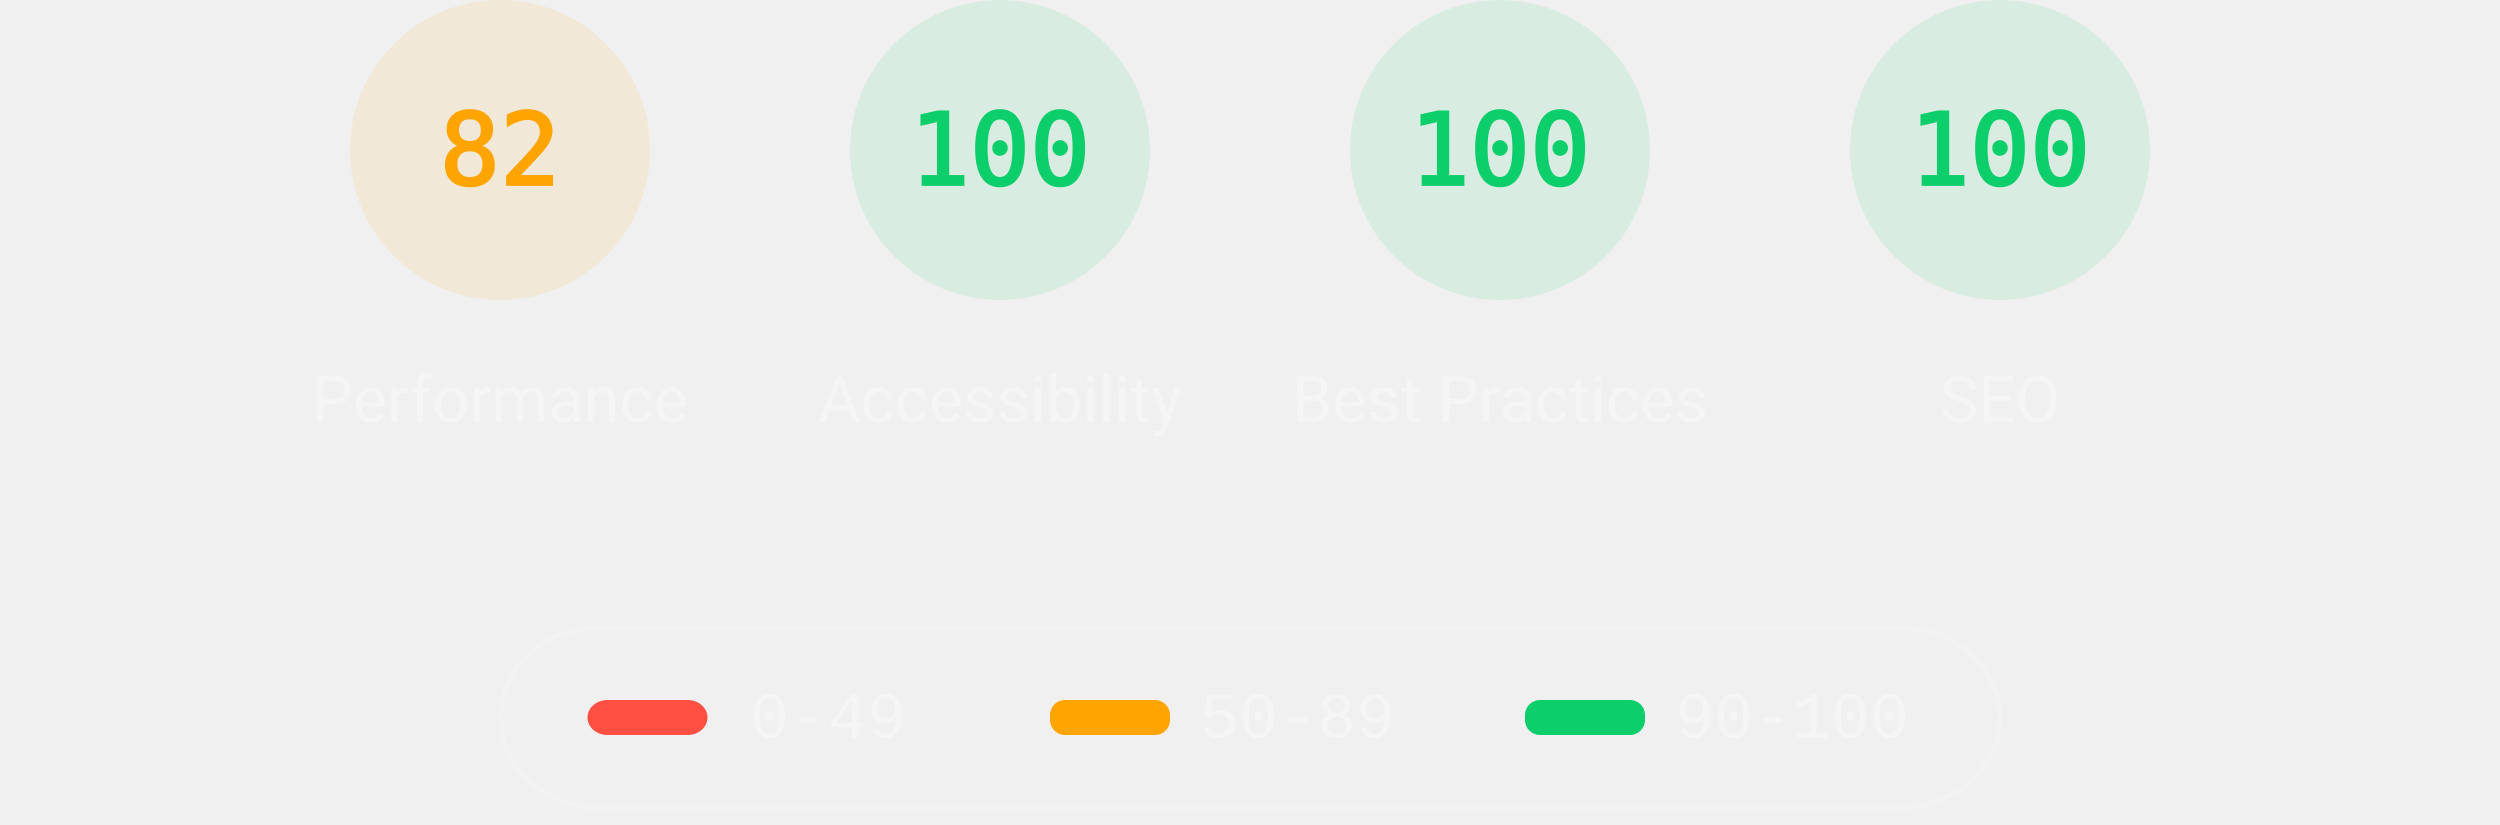
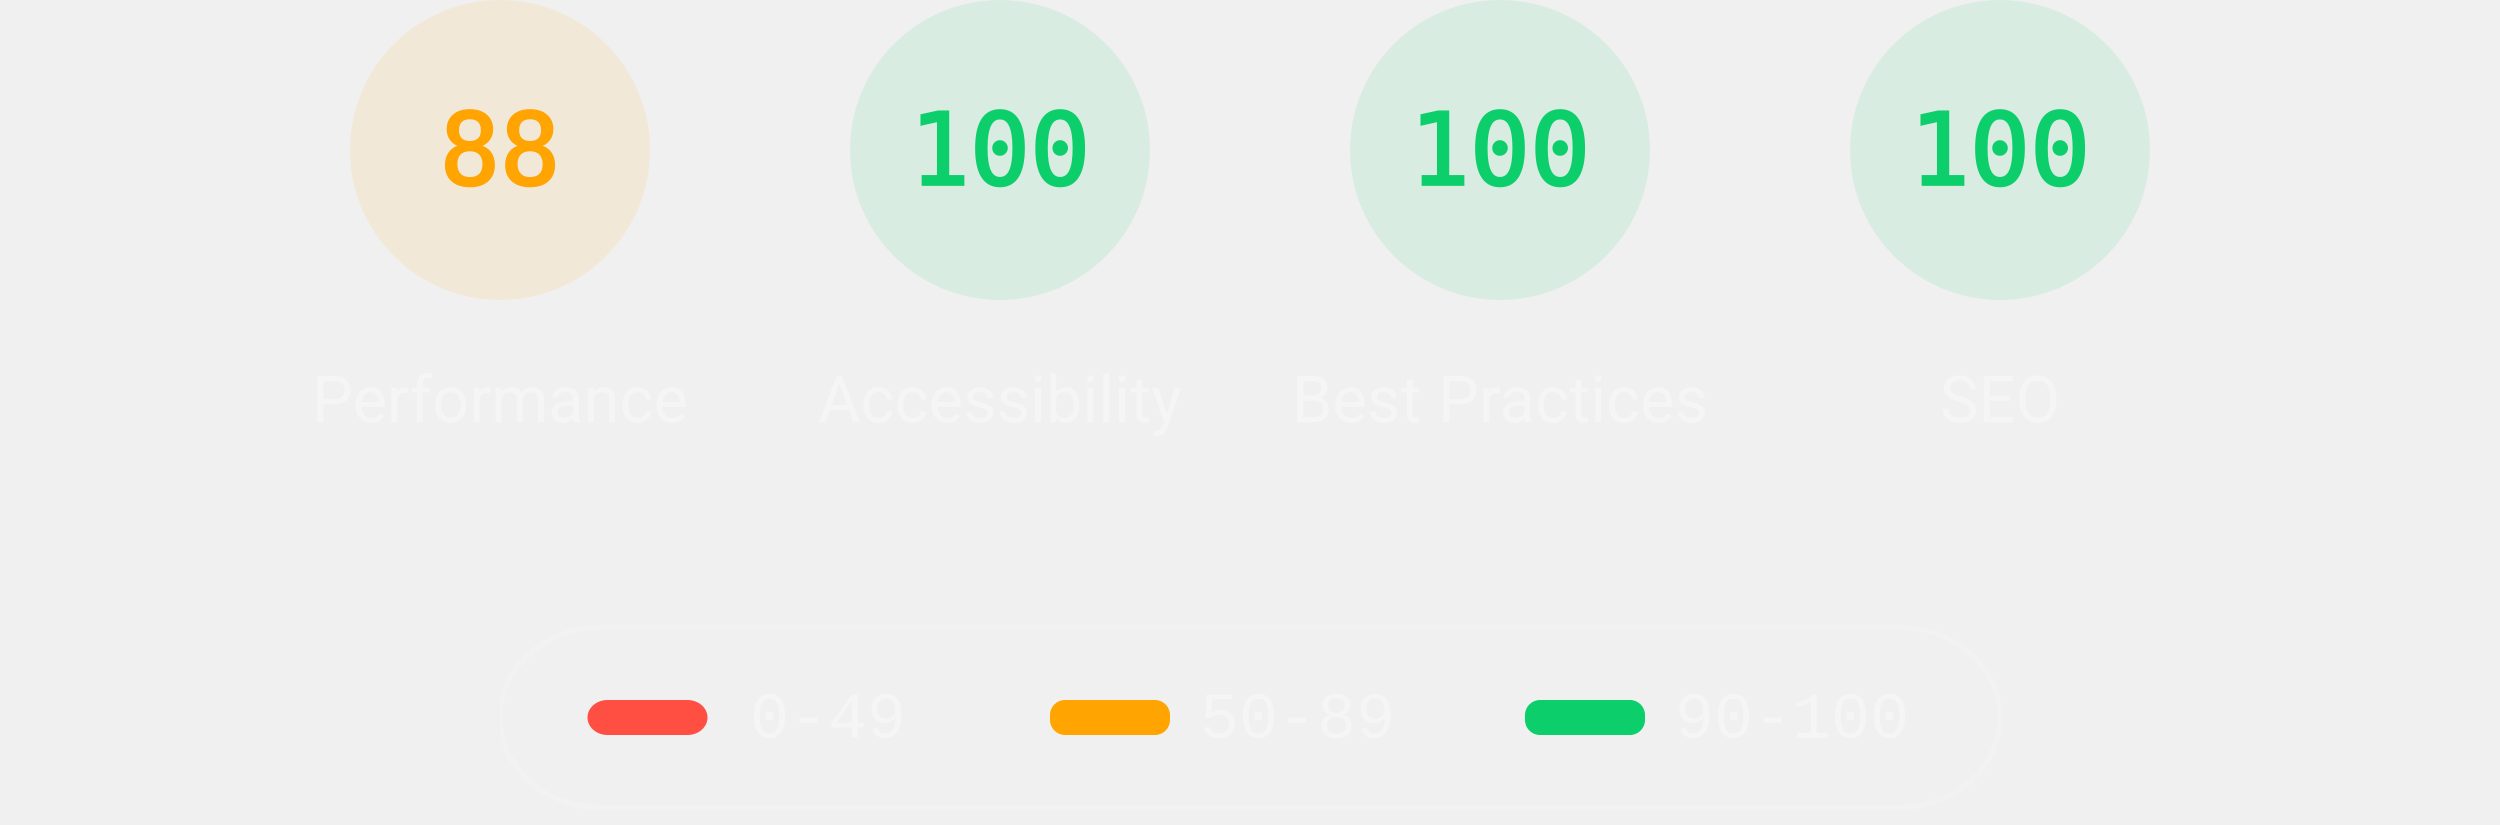
<svg xmlns="http://www.w3.org/2000/svg" class="theme--dark" fill="none" width="1000" height="330">
  <style>
			.gauge-base {
				opacity: 0.1
			}

			.gauge-arc {
				fill: none;
				animation-delay: 250ms;
				stroke-linecap: round;
				transform: rotate(-90deg);
				transform-origin: 100px 60px;
				animation: load-gauge 1s ease forwards
			}

			.guage-text {
				font-size: 40px;
				font-family: monospace;
				text-align: center
			}

			.guage-red {
				color: #ff4e42;
				fill: #ff4e42;
				stroke: #ff4e42
			}
			.guage-orange {
				color: #ffa400;
				fill: #ffa400;
				stroke: #ffa400
			}
			.guage-green {
				color: #0cce6b;
				fill: #0cce6b;
				stroke: #0cce6b
			}
			.theme--agnostic .guage-undefined {
				color: #5c5c5c;
				fill: #5c5c5c;
				stroke: #5c5c5c
			}
			.theme--light .guage-undefined {
				color: #1e1e1e;
				fill: #1e1e1e;
				stroke: #1e1e1e
			}
			.theme--dark .guage-undefined {
				color: #f5f5f5;
				fill: #f5f5f5;
				stroke: #f5f5f5
			}

			.guage-title {
				stroke: none;
				font-size: 26px;
				line-height: 26px;
				font-family: Roboto, Halvetica, Arial, sans-serif
			}
			.metric.guage-title {
				font-family: 'Courier New', Courier, monospace
			}
			.theme--agnostic .guage-title {
				color: #737373;
				fill: #737373
			}
			.theme--light .guage-title {
				color: #212121;
				fill: #212121
			}
			.theme--dark .guage-title {
				color: #f5f5f5;
				fill: #f5f5f5
			}

			@keyframes load-gauge {
				from {
					stroke-dasharray: 0 352.858
				}
			}
			.lh-gauge--pwa__disc {
				fill: #e0e0e0
			}
			.lh-gauge--pwa__logo {
				position: relative;
				fill: #b0b0b0
			}
			.lh-gauge--pwa__invisible {
				display: none
			}
			.lh-gauge--pwa__visible {
				display: inline
			}
			.guage-invisible {
				display: none
			}
			.lh-gauge--pwa__logo--primary-color {
				fill: #304ffe
			}
			.theme--agnostic .lh-gauge--pwa__logo--secondary-color {
				fill: #787878
			}
			.theme--light .lh-gauge--pwa__logo--secondary-color {
				fill: #3d3d3d
			}
			.theme--dark .lh-gauge--pwa__logo--secondary-color {
				fill: #d8b6b6
			}
			.theme--light #svg_2 {
				stroke: #00000022
			}
			.theme--agnostic #svg_2 {
				stroke: #616161
			}
			.theme--light #svg_2 {
				stroke: #00000022
			}
			.theme--dark #svg_2 {
				stroke: #f5f5f566
			}
		</style>
  <svg class="guage-div guage-perf guage-orange" viewBox="0 0 200 200" width="200" height="200" x="100" y="0">
    <circle class="gauge-base" r="56" cx="100" cy="60" stroke-width="8" />
-     <circle class="gauge-arc guage-arc-1" r="56" cx="100" cy="60" stroke-width="8" style="stroke-dasharray: 288.524, 351.858;" />
-     <text class="guage-text" x="100px" y="60px" alignment-baseline="central" dominant-baseline="central" text-anchor="middle">82</text>
+     <circle class="gauge-arc guage-arc-1" r="56" cx="100" cy="60" stroke-width="8" style="stroke-dasharray: 309.635, 351.858;" />
+     <text class="guage-text" x="100px" y="60px" alignment-baseline="central" dominant-baseline="central" text-anchor="middle">88</text>
    <text class="guage-title" x="100px" y="160px" alignment-baseline="central" dominant-baseline="central" text-anchor="middle">Performance</text>
  </svg>
  <svg class="guage-div guage-acc guage-green" viewBox="0 0 200 200" width="200" height="200" x="300" y="0">
    <circle class="gauge-base" r="56" cx="100" cy="60" stroke-width="8" />
    <circle class="gauge-arc guage-arc-2" r="56" cx="100" cy="60" stroke-width="8" style="stroke-dasharray: 351.858, 351.858;" />
    <text class="guage-text" x="100px" y="60px" alignment-baseline="central" dominant-baseline="central" text-anchor="middle">100</text>
    <text class="guage-title" x="100px" y="160px" alignment-baseline="central" dominant-baseline="central" text-anchor="middle">Accessibility</text>
  </svg>
  <svg class="guage-div guage-best guage-green" viewBox="0 0 200 200" width="200" height="200" x="500" y="0">
    <circle class="gauge-base" r="56" cx="100" cy="60" stroke-width="8" />
    <circle class="gauge-arc guage-arc-3" r="56" cx="100" cy="60" stroke-width="8" style="stroke-dasharray: 351.858, 351.858;" />
    <text class="guage-text" x="100px" y="60px" alignment-baseline="central" dominant-baseline="central" text-anchor="middle">100</text>
    <text class="guage-title" x="100px" y="160px" alignment-baseline="central" dominant-baseline="central" text-anchor="middle">Best Practices</text>
  </svg>
  <svg class="guage-div guage-seo guage-green" viewBox="0 0 200 200" width="200" height="200" x="700" y="0">
    <circle class="gauge-base" r="56" cx="100" cy="60" stroke-width="8" />
    <circle class="gauge-arc guage-arc-4" r="56" cx="100" cy="60" stroke-width="8" style="stroke-dasharray: 351.858, 351.858;" />
    <text class="guage-text" x="100px" y="60px" alignment-baseline="central" dominant-baseline="central" text-anchor="middle">100</text>
    <text class="guage-title" x="100px" y="160px" alignment-baseline="central" dominant-baseline="central" text-anchor="middle">SEO</text>
  </svg>
  <svg class="guage-div guage-pwa guage-invisible" viewBox="0 0 200 200" width="200" height="200" x="900" y="0">
    <svg viewBox="0 0 60 60" width="112" height="112" x="44" y="4">
      <defs>
        <linearGradient id="lh-gauge--pwa__check-circle__gradient-0" x1="50%" y1="0%" x2="50%" y2="100%">
          <stop stop-color="#00C852" offset="0%" />
          <stop stop-color="#009688" offset="100%" />
        </linearGradient>
        <linearGradient id="lh-gauge--pwa__installable__shadow-gradient-0" x1="76.056%" x2="24.111%" y1="82.995%" y2="24.735%">
          <stop stop-color="#A5D6A7" offset="0%" />
          <stop stop-color="#80CBC4" offset="100%" />
        </linearGradient>
        <linearGradient id="lh-gauge--pwa__fast-reliable__shadow-gradient-0" x1="76.056%" y1="82.995%" x2="25.678%" y2="26.493%">
          <stop stop-color="#64B5F6" offset="0%" />
          <stop stop-color="#2979FF" offset="100%" />
        </linearGradient>
        <g id="lh-gauge--pwa__fast-reliable-badge-0">
          <circle fill="#FFFFFF" cx="10" cy="10" r="10" />
          <path fill="#304FFE" d="M10 3.58l5.25 2.34v3.5c0 3.23-2.24 6.26-5.25 7-3.01-.74-5.25-3.77-5.25-7v-3.5L10 3.58zm-.47 10.74l2.76-4.83.03-.07c.04-.08 0-.24-.22-.24h-1.64l.47-3.26h-.47l-2.7 4.77c-.02.01.05-.1-.04.05-.09.16-.1.31.18.31h1.63l-.47 3.27h.47z" />
        </g>
        <g id="lh-gauge--pwa__installable-badge-0">
          <circle fill="#FFFFFF" cx="10" cy="10" r="10" />
          <path fill="#009688" d="M10 4.167A5.835 5.835 0 0 0 4.167 10 5.835 5.835 0 0 0 10 15.833 5.835 5.835 0 0 0 15.833 10 5.835 5.835 0 0 0 10 4.167zm2.917 6.416h-2.334v2.334H9.417v-2.334H7.083V9.417h2.334V7.083h1.166v2.334h2.334v1.166z" />
        </g>
      </defs>
      <g stroke="none" fill-rule="nonzero">
        <circle class="lh-gauge--pwa__disc" cx="30" cy="30" r="30" />
        <g class="lh-gauge--pwa__logo">
          <path d="M35.66 19.39l.7-1.75h2L37.4 15 38.6 12l3.4 9h-2.51l-.58-1.61z" />
          <path d="M33.52 21l3.65-9h-2.42l-2.5 5.82L30.5 12h-1.86l-1.9 5.82-1.35-2.65-1.21 3.72L25.4 21h2.38l1.72-5.2 1.64 5.2z" />
          <path fill-rule="nonzero" d="M20.3 17.91h1.48c.45 0 .85-.05 1.2-.15l.39-1.18 1.07-3.3a2.64 2.64 0 0 0-.28-.37c-.55-.6-1.36-.91-2.42-.91H18v9h2.3V17.9zm1.96-3.84c.22.22.33.5.33.87 0 .36-.1.65-.29.87-.2.23-.59.35-1.15.35h-.86v-2.41h.87c.52 0 .89.1 1.1.32z" />
        </g>
        <rect class="lh-gauge--pwa__component lh-gauge--pwa__na-line lh-gauge--pwa__invisible" fill="#FFFFFF" x="20" y="32" width="20" height="4" rx="2" />
        <g class="lh-gauge--pwa__component lh-gauge--pwa__fast-reliable-badge lh-gauge--pwa__invisible" transform="translate(20, 29)">
          <path fill="url(#lh-gauge--pwa__fast-reliable__shadow-gradient-0)" d="M33.63 19.49A30 30 0 0 1 16.2 30.36L3 17.14 17.14 3l16.49 16.49z" />
          <use href="#lh-gauge--pwa__fast-reliable-badge-0" />
        </g>
        <g class="lh-gauge--pwa__component lh-gauge--pwa__installable-badge lh-gauge--pwa__invisible" transform="translate(20, 29)">
          <path fill="url(#lh-gauge--pwa__installable__shadow-gradient-0)" d="M33.629 19.487c-4.272 5.453-10.391 9.39-17.415 10.869L3 17.142 17.142 3 33.63 19.487z" />
          <use href="#lh-gauge--pwa__installable-badge-0" />
        </g>
        <g class="lh-gauge--pwa__component lh-gauge--pwa__fast-reliable-installable-badges lh-gauge--pwa__invisible">
          <g transform="translate(8, 29)">
            <path fill="url(#lh-gauge--pwa__fast-reliable__shadow-gradient-0)" d="M16.321 30.463L3 17.143 17.142 3l22.365 22.365A29.864 29.864 0 0 1 22 31c-1.942 0-3.84-.184-5.679-.537z" />
            <use href="#lh-gauge--pwa__fast-reliable-badge-0" />
          </g>
          <g transform="translate(32, 29)">
            <path fill="url(#lh-gauge--pwa__installable__shadow-gradient-0)" d="M25.982 11.84a30.107 30.107 0 0 1-13.08 15.203L3 17.143 17.142 3l8.84 8.84z" />
            <use href="#lh-gauge--pwa__installable-badge-0" />
          </g>
        </g>
        <g class="lh-gauge--pwa__component lh-gauge--pwa__check-circle lh-gauge--pwa__invisible" transform="translate(18, 28)">
          <circle fill="#FFFFFF" cx="12" cy="12" r="12" />
          <path fill="url(#lh-gauge--pwa__check-circle__gradient-0)" d="M12 2a10 10 0 1 0 0 20 10 10 0 0 0 0-20zm-2 15l-5-5 1.41-1.41L10 14.17l7.59-7.59L19 8l-9 9z" />
        </g>
      </g>
    </svg>
    <text class="guage-title" y="160px" alignment-baseline="central" dominant-baseline="central" text-anchor="middle">
      <tspan x="100px" dy="-6px">Progressive</tspan>
      <tspan x="100px" dy="30px">Web App</tspan>
    </text>
  </svg>
  <svg width="604" height="76" x="200" y="250">
    <g>
      <rect fill="none" id="canvas_background" height="80" width="604" y="-1" x="-1" />
      <g display="none" overflow="visible" y="0" x="0" height="100%" width="100%" id="canvasGrid">
        <rect fill="url(#gridpattern)" stroke-width="0" y="0" x="0" height="100%" width="100%" />
      </g>
    </g>
    <g>
      <rect fill-opacity="0" stroke-width="2" rx="40" id="svg_2" height="72" width="600" y="1" x="0" fill="#000000" />
      <rect stroke="#000" rx="8" id="svg_3" height="14" width="48" y="30" x="35" stroke-opacity="null" stroke-width="0" fill="#ff4e42" />
      <rect stroke="#000" rx="6" id="svg_4" height="14" width="48" y="30" x="220" stroke-opacity="null" stroke-width="0" fill="#ffa400" />
      <rect stroke="#000" rx="6" id="svg_5" height="14" width="48" y="30" x="410" stroke-opacity="null" stroke-width="0" fill="#0cce6b" />
      <text class="metric guage-title" xml:space="preserve" text-anchor="start" font-size="26" id="svg_6" y="45" x="100" stroke-opacity="null" stroke-width="0" stroke="#000">0-49</text>
      <text class="metric guage-title" xml:space="preserve" text-anchor="start" font-size="26" id="svg_7" y="45" x="280" stroke-opacity="null" stroke-width="0" stroke="#000">50-89</text>
      <text class="metric guage-title" xml:space="preserve" text-anchor="start" font-size="26" id="svg_8" y="45" x="470" stroke-opacity="null" stroke-width="0" stroke="#000">90-100</text>
    </g>
  </svg>
</svg>
